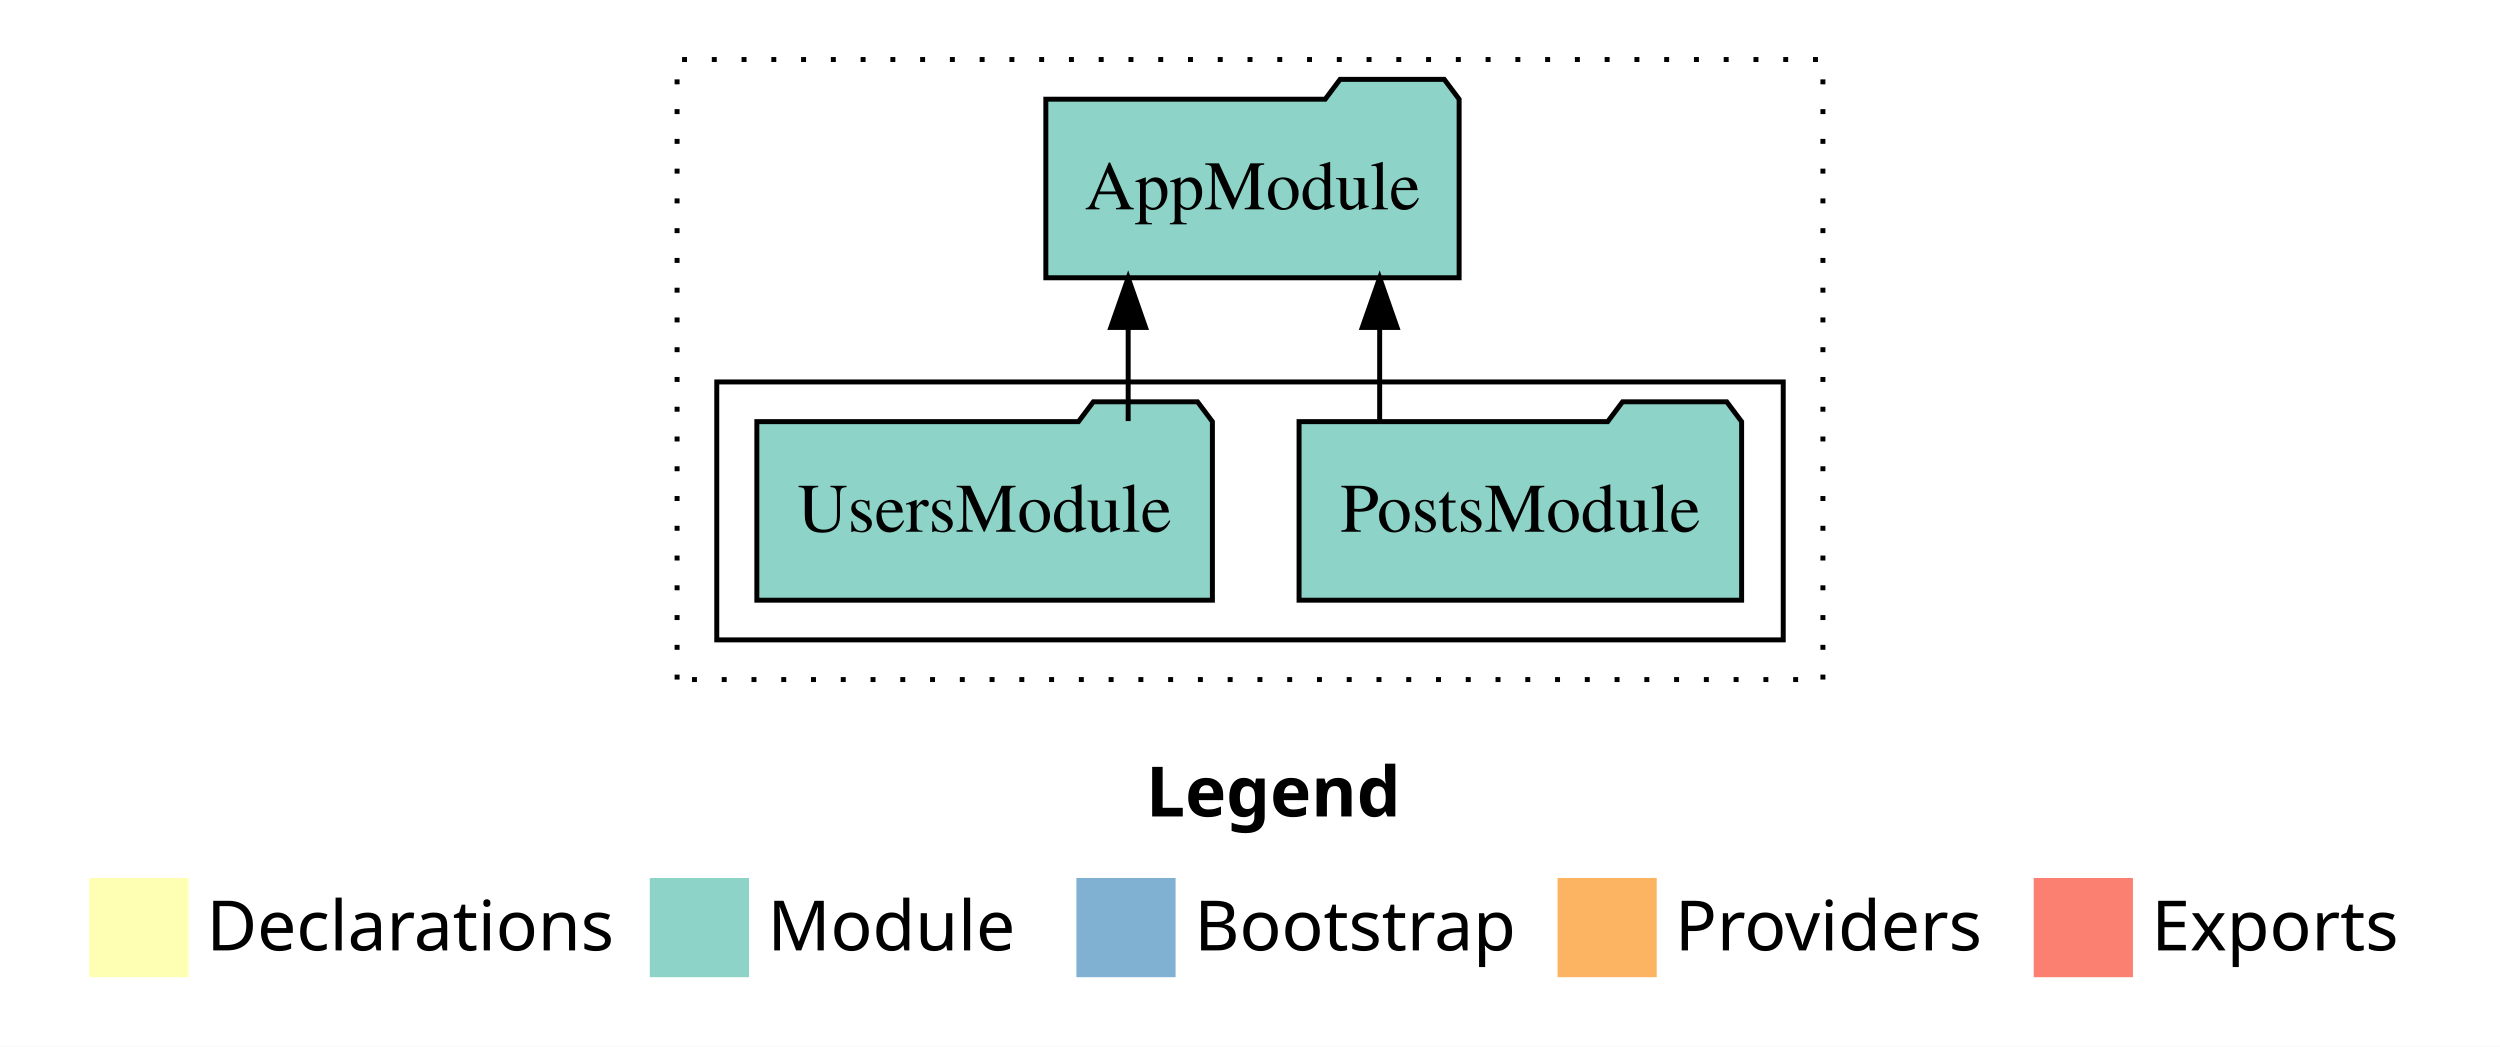
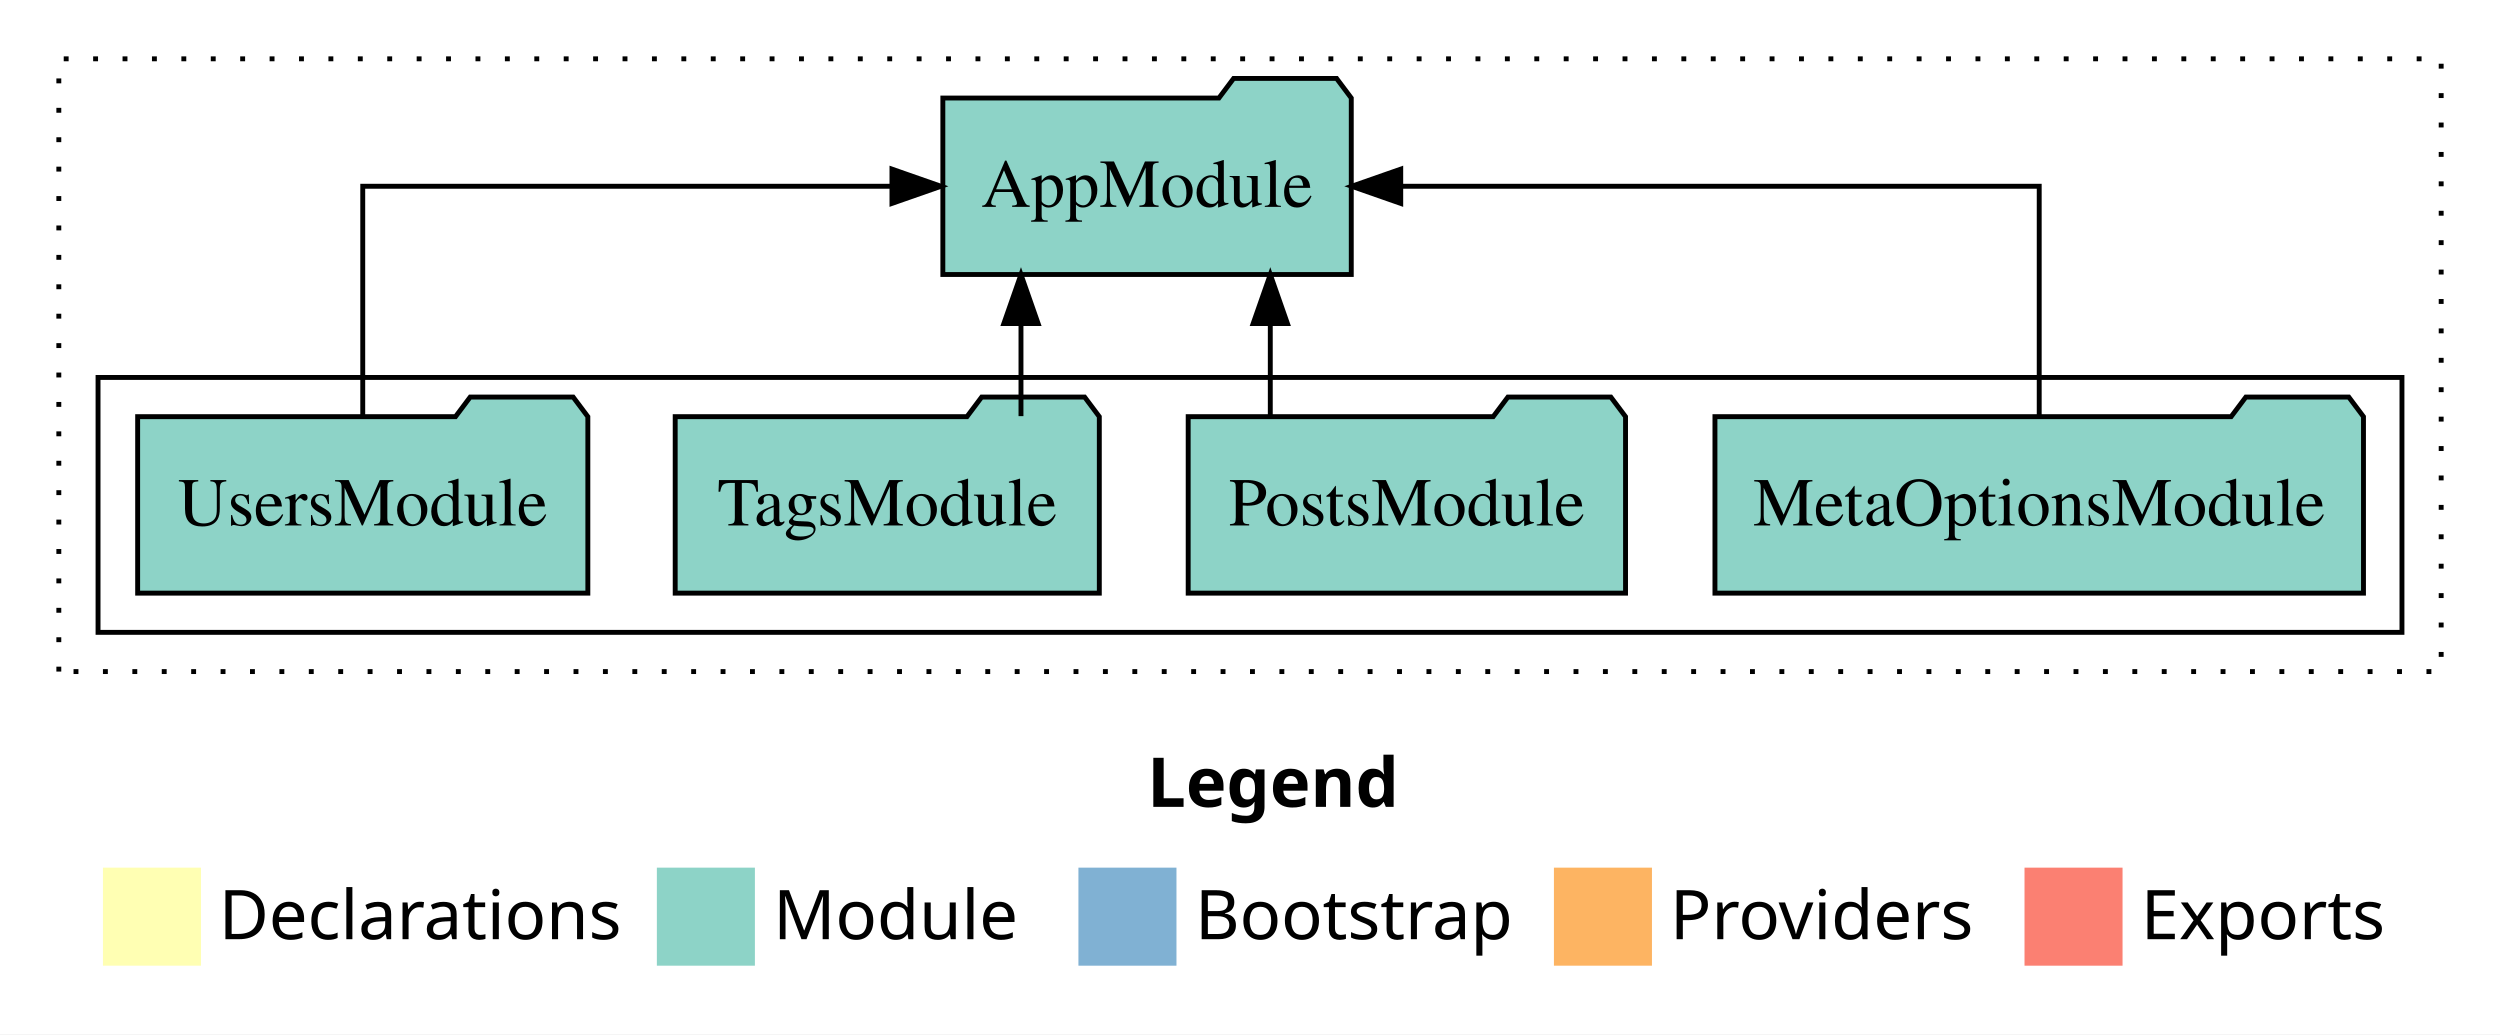
- <svg xmlns="http://www.w3.org/2000/svg" width="504pt" height="211pt" viewBox="0.00 0.00 504.00 211.00">
+ <svg xmlns="http://www.w3.org/2000/svg" width="510pt" height="211pt" viewBox="0.00 0.00 510.00 211.00">
  <g id="graph0" class="graph" transform="scale(1 1) rotate(0) translate(4 207)">
-     <polygon fill="white" stroke="transparent" points="-4,4 -4,-207 500,-207 500,4 -4,4" />
-     <text text-anchor="start" x="227.01" y="-42.4" font-family="Times-12" font-weight="bold" font-size="14.00">Legend</text>
-     <polygon fill="#ffffb3" stroke="transparent" points="14,-10 14,-30 34,-30 34,-10 14,-10" />
-     <text text-anchor="start" x="37.63" y="-15.4" font-family="Times-12" font-size="14.00">  Declarations</text>
-     <polygon fill="#8dd3c7" stroke="transparent" points="127,-10 127,-30 147,-30 147,-10 127,-10" />
-     <text text-anchor="start" x="150.73" y="-15.4" font-family="Times-12" font-size="14.00">  Module</text>
-     <polygon fill="#80b1d3" stroke="transparent" points="213,-10 213,-30 233,-30 233,-10 213,-10" />
-     <text text-anchor="start" x="236.78" y="-15.4" font-family="Times-12" font-size="14.00">  Bootstrap</text>
-     <polygon fill="#fdb462" stroke="transparent" points="310,-10 310,-30 330,-30 330,-10 310,-10" />
-     <text text-anchor="start" x="333.67" y="-15.4" font-family="Times-12" font-size="14.00">  Providers</text>
-     <polygon fill="#fb8072" stroke="transparent" points="406,-10 406,-30 426,-30 426,-10 406,-10" />
-     <text text-anchor="start" x="429.73" y="-15.4" font-family="Times-12" font-size="14.00">  Exports</text>
+     <polygon fill="white" stroke="transparent" points="-4,4 -4,-207 506,-207 506,4 -4,4" />
+     <text text-anchor="start" x="230.01" y="-42.4" font-family="Times-12" font-weight="bold" font-size="14.00">Legend</text>
+     <polygon fill="#ffffb3" stroke="transparent" points="17,-10 17,-30 37,-30 37,-10 17,-10" />
+     <text text-anchor="start" x="40.63" y="-15.4" font-family="Times-12" font-size="14.00">  Declarations</text>
+     <polygon fill="#8dd3c7" stroke="transparent" points="130,-10 130,-30 150,-30 150,-10 130,-10" />
+     <text text-anchor="start" x="153.73" y="-15.4" font-family="Times-12" font-size="14.00">  Module</text>
+     <polygon fill="#80b1d3" stroke="transparent" points="216,-10 216,-30 236,-30 236,-10 216,-10" />
+     <text text-anchor="start" x="239.78" y="-15.4" font-family="Times-12" font-size="14.00">  Bootstrap</text>
+     <polygon fill="#fdb462" stroke="transparent" points="313,-10 313,-30 333,-30 333,-10 313,-10" />
+     <text text-anchor="start" x="336.67" y="-15.4" font-family="Times-12" font-size="14.00">  Providers</text>
+     <polygon fill="#fb8072" stroke="transparent" points="409,-10 409,-30 429,-30 429,-10 409,-10" />
+     <text text-anchor="start" x="432.73" y="-15.4" font-family="Times-12" font-size="14.00">  Exports</text>
    <g id="clust1" class="cluster">
-       <polygon fill="none" stroke="black" stroke-dasharray="1,5" points="132.5,-70 132.5,-195 363.5,-195 363.5,-70 132.5,-70" />
+       <polygon fill="none" stroke="black" stroke-dasharray="1,5" points="8,-70 8,-195 494,-195 494,-70 8,-70" />
    </g>
    <g id="clust3" class="cluster">
-       <polygon fill="none" stroke="black" points="140.5,-78 140.5,-130 355.5,-130 355.5,-78 140.5,-78" />
+       <polygon fill="none" stroke="black" points="16,-78 16,-130 486,-130 486,-78 16,-78" />
    </g>
    <g id="node1" class="node">
-       <polygon fill="#8dd3c7" stroke="black" points="347.11,-122 344.11,-126 323.11,-126 320.11,-122 257.89,-122 257.89,-86 347.11,-86 347.11,-122" />
-       <text text-anchor="middle" x="302.5" y="-99.8" font-family="Times,serif" font-size="14.00">PostsModule</text>
+       <polygon fill="#8dd3c7" stroke="black" points="478.15,-122 475.15,-126 454.15,-126 451.15,-122 345.85,-122 345.85,-86 478.15,-86 478.15,-122" />
+       <text text-anchor="middle" x="412" y="-99.8" font-family="Times,serif" font-size="14.00">MetaOptionsModule</text>
+     </g>
+     <g id="node5" class="node">
+       <polygon fill="#8dd3c7" stroke="black" points="271.66,-187 268.66,-191 247.66,-191 244.66,-187 188.34,-187 188.34,-151 271.66,-151 271.66,-187" />
+       <text text-anchor="middle" x="230" y="-164.8" font-family="Times,serif" font-size="14.00">AppModule</text>
+     </g>
+     <g id="edge1" class="edge">
+       <path fill="none" stroke="black" d="M412,-122.11C412,-141.34 412,-169 412,-169 412,-169 281.75,-169 281.75,-169" />
+       <polygon fill="black" stroke="black" points="281.75,-165.5 271.75,-169 281.75,-172.5 281.75,-165.5" />
+     </g>
+     <g id="node2" class="node">
+       <polygon fill="#8dd3c7" stroke="black" points="327.61,-122 324.61,-126 303.61,-126 300.61,-122 238.39,-122 238.39,-86 327.61,-86 327.61,-122" />
+       <text text-anchor="middle" x="283" y="-99.8" font-family="Times,serif" font-size="14.00">PostsModule</text>
+     </g>
+     <g id="edge2" class="edge">
+       <path fill="none" stroke="black" d="M255.14,-122.11C255.14,-122.11 255.14,-140.99 255.14,-140.99" />
+       <polygon fill="black" stroke="black" points="251.64,-140.99 255.14,-150.99 258.64,-140.99 251.64,-140.99" />
    </g>
    <g id="node3" class="node">
-       <polygon fill="#8dd3c7" stroke="black" points="290.16,-187 287.16,-191 266.16,-191 263.16,-187 206.84,-187 206.84,-151 290.16,-151 290.16,-187" />
-       <text text-anchor="middle" x="248.5" y="-164.8" font-family="Times,serif" font-size="14.00">AppModule</text>
+       <polygon fill="#8dd3c7" stroke="black" points="220.26,-122 217.26,-126 196.26,-126 193.26,-122 133.74,-122 133.74,-86 220.26,-86 220.26,-122" />
+       <text text-anchor="middle" x="177" y="-99.8" font-family="Times,serif" font-size="14.00">TagsModule</text>
    </g>
-     <g id="edge1" class="edge">
-       <path fill="none" stroke="black" d="M274.14,-122.11C274.14,-122.11 274.14,-140.99 274.14,-140.99" />
-       <polygon fill="black" stroke="black" points="270.64,-140.99 274.14,-150.99 277.64,-140.99 270.64,-140.99" />
+     <g id="edge3" class="edge">
+       <path fill="none" stroke="black" d="M204.28,-122.11C204.28,-122.11 204.28,-140.99 204.28,-140.99" />
+       <polygon fill="black" stroke="black" points="200.78,-140.99 204.28,-150.99 207.78,-140.99 200.78,-140.99" />
    </g>
-     <g id="node2" class="node">
-       <polygon fill="#8dd3c7" stroke="black" points="240.42,-122 237.42,-126 216.42,-126 213.42,-122 148.58,-122 148.58,-86 240.42,-86 240.42,-122" />
-       <text text-anchor="middle" x="194.5" y="-99.8" font-family="Times,serif" font-size="14.00">UsersModule</text>
+     <g id="node4" class="node">
+       <polygon fill="#8dd3c7" stroke="black" points="115.92,-122 112.92,-126 91.92,-126 88.92,-122 24.08,-122 24.08,-86 115.92,-86 115.92,-122" />
+       <text text-anchor="middle" x="70" y="-99.8" font-family="Times,serif" font-size="14.00">UsersModule</text>
    </g>
-     <g id="edge2" class="edge">
-       <path fill="none" stroke="black" d="M223.44,-122.11C223.44,-122.11 223.44,-140.99 223.44,-140.99" />
-       <polygon fill="black" stroke="black" points="219.94,-140.99 223.44,-150.99 226.94,-140.99 219.94,-140.99" />
+     <g id="edge4" class="edge">
+       <path fill="none" stroke="black" d="M70,-122.11C70,-141.34 70,-169 70,-169 70,-169 177.96,-169 177.96,-169" />
+       <polygon fill="black" stroke="black" points="177.96,-172.5 187.96,-169 177.96,-165.5 177.96,-172.5" />
    </g>
  </g>
</svg>
